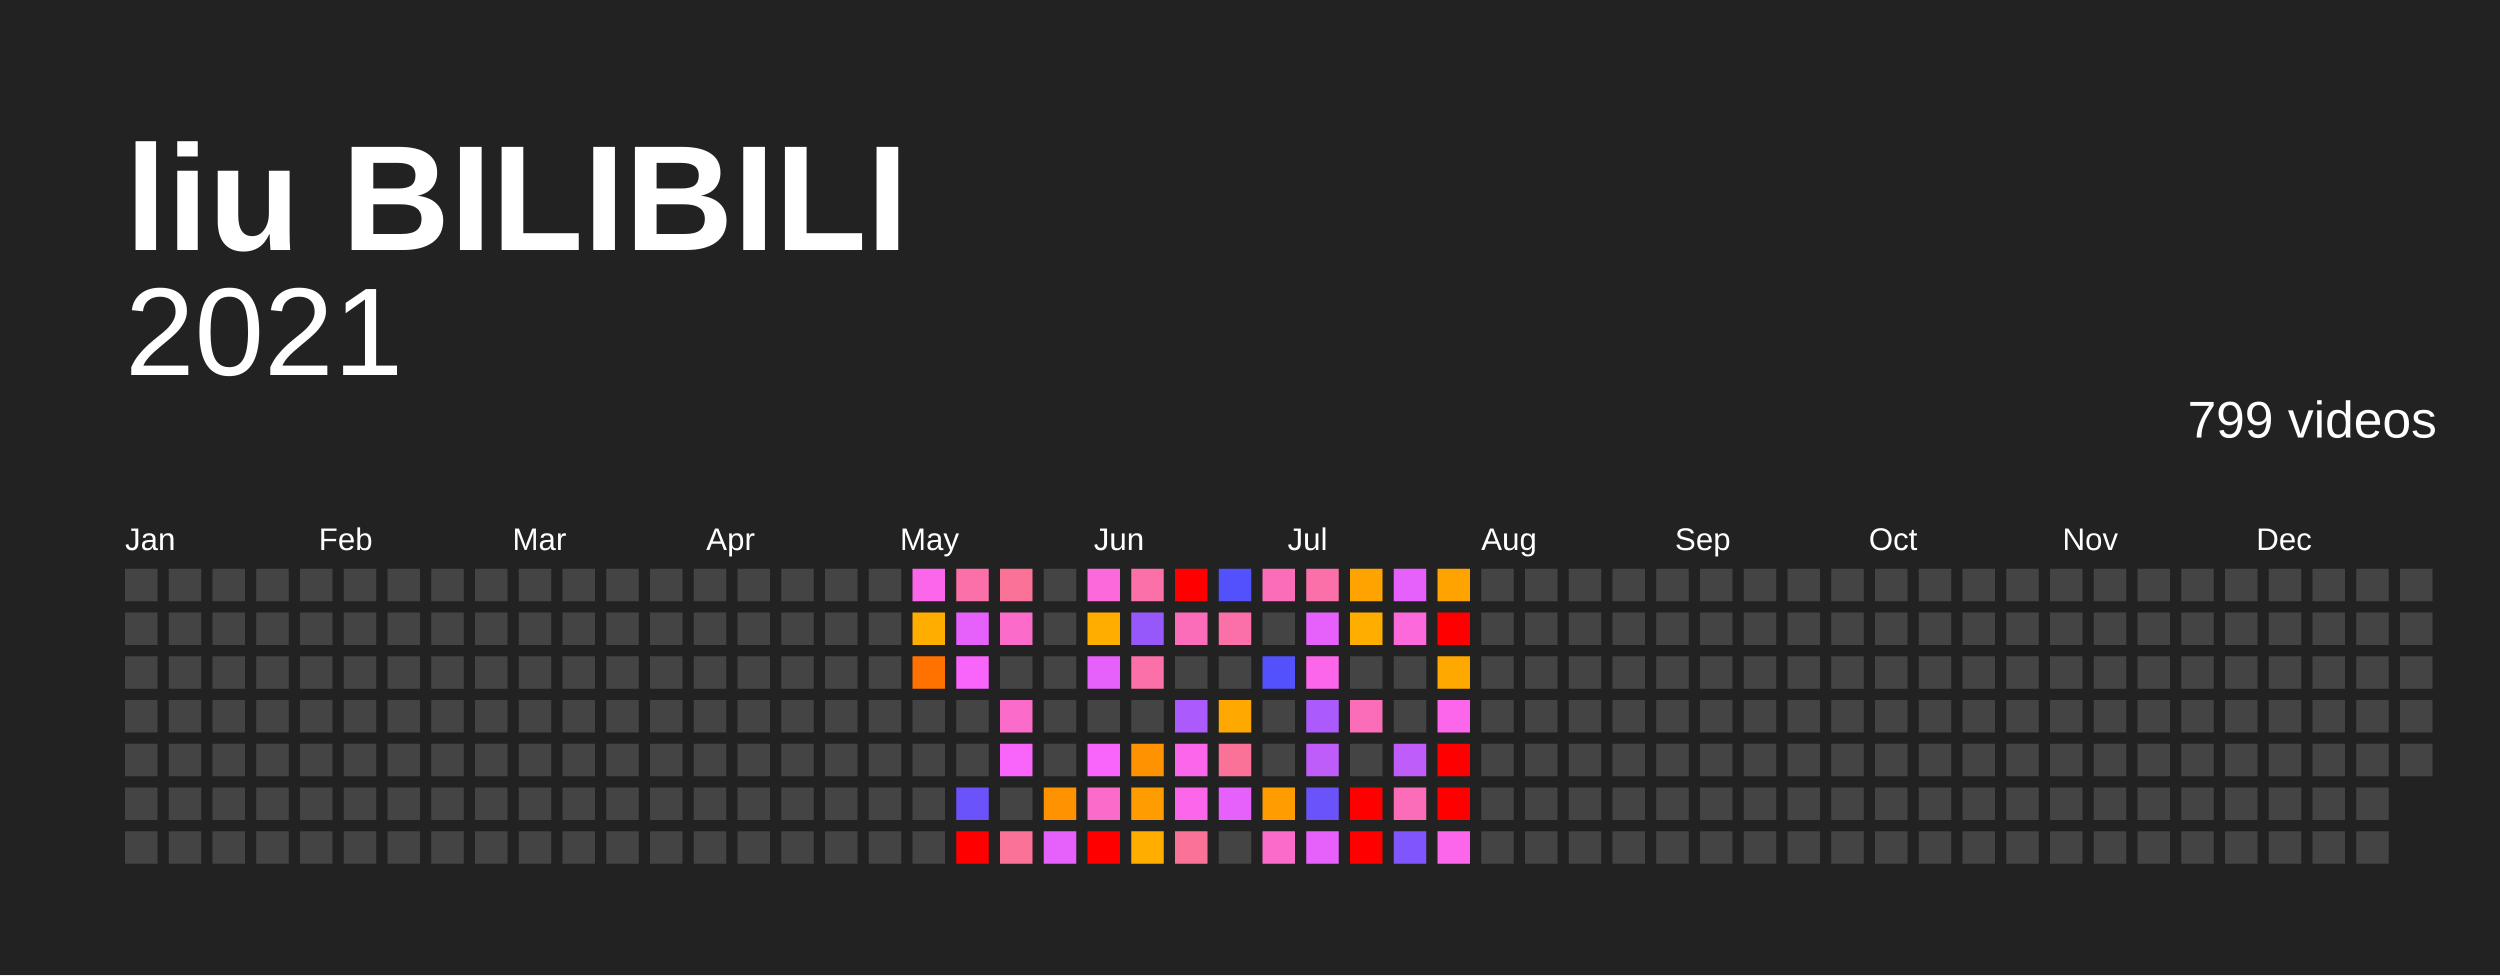
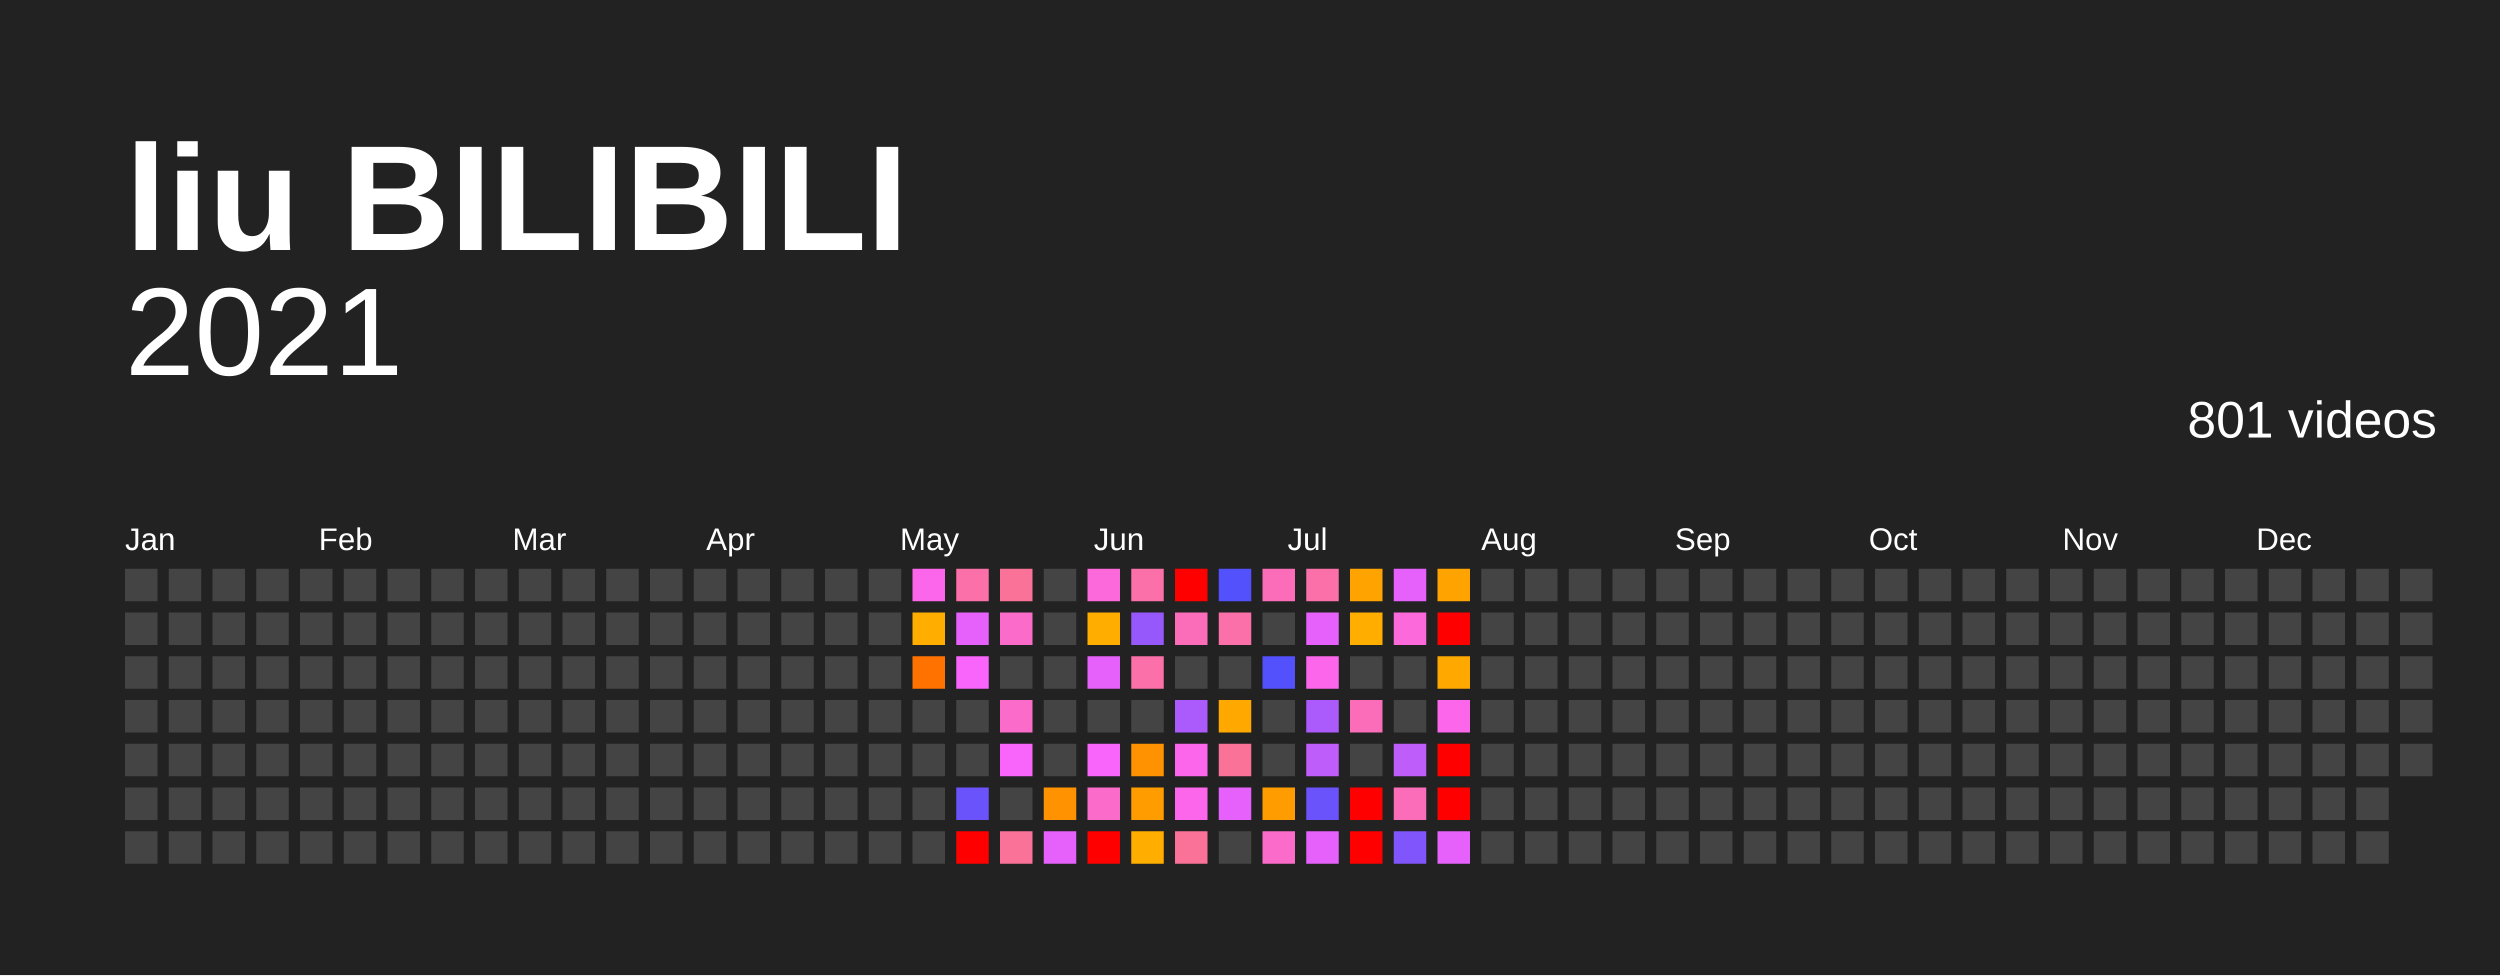
<svg xmlns="http://www.w3.org/2000/svg" baseProfile="full" height="78mm" version="1.1" viewBox="0,0,200,78" width="200mm">
  <defs />
  <rect fill="#222222" height="78" width="200" x="0" y="0" />
  <text fill="#FFFFFF" style="font-size:12px; font-family:Arial; font-weight:bold;" x="10" y="20">liu BILIBILI</text>
  <text alignment-baseline="hanging" fill="#FFFFFF" style="font-size:10.0px; font-family:Arial;" x="10" y="30">2021</text>
-   <text alignment-baseline="hanging" fill="#FFFFFF" style="font-size:4.125px; font-family:Arial;" x="175" y="35">799 videos</text>
+   <text alignment-baseline="hanging" fill="#FFFFFF" style="font-size:4.125px; font-family:Arial;" x="175" y="35">801 videos</text>
  <text fill="#FFFFFF" style="font-size:2.5px; font-family:Arial" x="10.0" y="44">Jan</text>
  <text fill="#FFFFFF" style="font-size:2.5px; font-family:Arial" x="25.5" y="44">Feb</text>
  <text fill="#FFFFFF" style="font-size:2.5px; font-family:Arial" x="41.0" y="44">Mar</text>
  <text fill="#FFFFFF" style="font-size:2.5px; font-family:Arial" x="56.5" y="44">Apr</text>
  <text fill="#FFFFFF" style="font-size:2.5px; font-family:Arial" x="72.0" y="44">May</text>
  <text fill="#FFFFFF" style="font-size:2.5px; font-family:Arial" x="87.5" y="44">Jun</text>
  <text fill="#FFFFFF" style="font-size:2.5px; font-family:Arial" x="103.0" y="44">Jul</text>
  <text fill="#FFFFFF" style="font-size:2.5px; font-family:Arial" x="118.5" y="44">Aug</text>
  <text fill="#FFFFFF" style="font-size:2.5px; font-family:Arial" x="134.0" y="44">Sep</text>
  <text fill="#FFFFFF" style="font-size:2.5px; font-family:Arial" x="149.5" y="44">Oct</text>
  <text fill="#FFFFFF" style="font-size:2.5px; font-family:Arial" x="165.0" y="44">Nov</text>
  <text fill="#FFFFFF" style="font-size:2.5px; font-family:Arial" x="180.5" y="44">Dec</text>
  <rect fill="#444444" height="2.6" width="2.6" x="10.0" y="45.5" />
  <rect fill="#444444" height="2.6" width="2.6" x="10.0" y="49.0" />
  <rect fill="#444444" height="2.6" width="2.6" x="10.0" y="52.5" />
  <rect fill="#444444" height="2.6" width="2.6" x="10.0" y="56.0" />
  <rect fill="#444444" height="2.6" width="2.6" x="10.0" y="59.5" />
  <rect fill="#444444" height="2.6" width="2.6" x="10.0" y="63.0" />
  <rect fill="#444444" height="2.6" width="2.6" x="10.0" y="66.5" />
  <rect fill="#444444" height="2.6" width="2.6" x="13.5" y="45.5" />
  <rect fill="#444444" height="2.6" width="2.6" x="13.5" y="49.0" />
  <rect fill="#444444" height="2.6" width="2.6" x="13.5" y="52.5" />
  <rect fill="#444444" height="2.6" width="2.6" x="13.5" y="56.0" />
  <rect fill="#444444" height="2.6" width="2.6" x="13.5" y="59.5" />
  <rect fill="#444444" height="2.6" width="2.6" x="13.5" y="63.0" />
  <rect fill="#444444" height="2.6" width="2.6" x="13.5" y="66.5" />
  <rect fill="#444444" height="2.6" width="2.6" x="17.0" y="45.5" />
  <rect fill="#444444" height="2.6" width="2.6" x="17.0" y="49.0" />
  <rect fill="#444444" height="2.6" width="2.6" x="17.0" y="52.5" />
  <rect fill="#444444" height="2.6" width="2.6" x="17.0" y="56.0" />
  <rect fill="#444444" height="2.6" width="2.6" x="17.0" y="59.5" />
  <rect fill="#444444" height="2.6" width="2.6" x="17.0" y="63.0" />
  <rect fill="#444444" height="2.6" width="2.6" x="17.0" y="66.5" />
  <rect fill="#444444" height="2.6" width="2.6" x="20.5" y="45.5" />
  <rect fill="#444444" height="2.6" width="2.6" x="20.5" y="49.0" />
  <rect fill="#444444" height="2.6" width="2.6" x="20.5" y="52.5" />
  <rect fill="#444444" height="2.6" width="2.6" x="20.5" y="56.0" />
  <rect fill="#444444" height="2.6" width="2.6" x="20.5" y="59.5" />
  <rect fill="#444444" height="2.6" width="2.6" x="20.5" y="63.0" />
  <rect fill="#444444" height="2.6" width="2.6" x="20.5" y="66.5" />
  <rect fill="#444444" height="2.6" width="2.6" x="24.0" y="45.5" />
  <rect fill="#444444" height="2.6" width="2.6" x="24.0" y="49.0" />
  <rect fill="#444444" height="2.6" width="2.6" x="24.0" y="52.5" />
  <rect fill="#444444" height="2.6" width="2.6" x="24.0" y="56.0" />
  <rect fill="#444444" height="2.6" width="2.6" x="24.0" y="59.5" />
  <rect fill="#444444" height="2.6" width="2.6" x="24.0" y="63.0" />
  <rect fill="#444444" height="2.6" width="2.6" x="24.0" y="66.5" />
  <rect fill="#444444" height="2.6" width="2.6" x="27.5" y="45.5" />
  <rect fill="#444444" height="2.6" width="2.6" x="27.5" y="49.0" />
  <rect fill="#444444" height="2.6" width="2.6" x="27.5" y="52.5" />
  <rect fill="#444444" height="2.6" width="2.6" x="27.5" y="56.0" />
  <rect fill="#444444" height="2.6" width="2.6" x="27.5" y="59.5" />
  <rect fill="#444444" height="2.6" width="2.6" x="27.5" y="63.0" />
  <rect fill="#444444" height="2.6" width="2.6" x="27.5" y="66.5" />
  <rect fill="#444444" height="2.6" width="2.6" x="31.0" y="45.5" />
  <rect fill="#444444" height="2.6" width="2.6" x="31.0" y="49.0" />
  <rect fill="#444444" height="2.6" width="2.6" x="31.0" y="52.5" />
  <rect fill="#444444" height="2.6" width="2.6" x="31.0" y="56.0" />
  <rect fill="#444444" height="2.6" width="2.6" x="31.0" y="59.5" />
  <rect fill="#444444" height="2.6" width="2.6" x="31.0" y="63.0" />
  <rect fill="#444444" height="2.6" width="2.6" x="31.0" y="66.5" />
  <rect fill="#444444" height="2.6" width="2.6" x="34.5" y="45.5" />
  <rect fill="#444444" height="2.6" width="2.6" x="34.5" y="49.0" />
  <rect fill="#444444" height="2.6" width="2.6" x="34.5" y="52.5" />
  <rect fill="#444444" height="2.6" width="2.6" x="34.5" y="56.0" />
  <rect fill="#444444" height="2.6" width="2.6" x="34.5" y="59.5" />
  <rect fill="#444444" height="2.6" width="2.6" x="34.5" y="63.0" />
  <rect fill="#444444" height="2.6" width="2.6" x="34.5" y="66.5" />
  <rect fill="#444444" height="2.6" width="2.6" x="38.0" y="45.5" />
  <rect fill="#444444" height="2.6" width="2.6" x="38.0" y="49.0" />
  <rect fill="#444444" height="2.6" width="2.6" x="38.0" y="52.5" />
  <rect fill="#444444" height="2.6" width="2.6" x="38.0" y="56.0" />
  <rect fill="#444444" height="2.6" width="2.6" x="38.0" y="59.5" />
  <rect fill="#444444" height="2.6" width="2.6" x="38.0" y="63.0" />
  <rect fill="#444444" height="2.6" width="2.6" x="38.0" y="66.5" />
  <rect fill="#444444" height="2.6" width="2.6" x="41.5" y="45.5" />
  <rect fill="#444444" height="2.6" width="2.6" x="41.5" y="49.0" />
  <rect fill="#444444" height="2.6" width="2.6" x="41.5" y="52.5" />
  <rect fill="#444444" height="2.6" width="2.6" x="41.5" y="56.0" />
  <rect fill="#444444" height="2.6" width="2.6" x="41.5" y="59.5" />
  <rect fill="#444444" height="2.6" width="2.6" x="41.5" y="63.0" />
  <rect fill="#444444" height="2.6" width="2.6" x="41.5" y="66.5" />
  <rect fill="#444444" height="2.6" width="2.6" x="45.0" y="45.5" />
  <rect fill="#444444" height="2.6" width="2.6" x="45.0" y="49.0" />
  <rect fill="#444444" height="2.6" width="2.6" x="45.0" y="52.5" />
  <rect fill="#444444" height="2.6" width="2.6" x="45.0" y="56.0" />
  <rect fill="#444444" height="2.6" width="2.6" x="45.0" y="59.5" />
  <rect fill="#444444" height="2.6" width="2.6" x="45.0" y="63.0" />
  <rect fill="#444444" height="2.6" width="2.6" x="45.0" y="66.5" />
  <rect fill="#444444" height="2.6" width="2.6" x="48.5" y="45.5" />
  <rect fill="#444444" height="2.6" width="2.6" x="48.5" y="49.0" />
  <rect fill="#444444" height="2.6" width="2.6" x="48.5" y="52.5" />
  <rect fill="#444444" height="2.6" width="2.6" x="48.5" y="56.0" />
  <rect fill="#444444" height="2.6" width="2.6" x="48.5" y="59.5" />
  <rect fill="#444444" height="2.6" width="2.6" x="48.5" y="63.0" />
  <rect fill="#444444" height="2.6" width="2.6" x="48.5" y="66.5" />
  <rect fill="#444444" height="2.6" width="2.6" x="52.0" y="45.5" />
  <rect fill="#444444" height="2.6" width="2.6" x="52.0" y="49.0" />
  <rect fill="#444444" height="2.6" width="2.6" x="52.0" y="52.5" />
  <rect fill="#444444" height="2.6" width="2.6" x="52.0" y="56.0" />
  <rect fill="#444444" height="2.6" width="2.6" x="52.0" y="59.5" />
  <rect fill="#444444" height="2.6" width="2.6" x="52.0" y="63.0" />
  <rect fill="#444444" height="2.6" width="2.6" x="52.0" y="66.5" />
  <rect fill="#444444" height="2.6" width="2.6" x="55.5" y="45.5" />
  <rect fill="#444444" height="2.6" width="2.6" x="55.5" y="49.0" />
  <rect fill="#444444" height="2.6" width="2.6" x="55.5" y="52.5" />
  <rect fill="#444444" height="2.6" width="2.6" x="55.5" y="56.0" />
  <rect fill="#444444" height="2.6" width="2.6" x="55.5" y="59.5" />
  <rect fill="#444444" height="2.6" width="2.6" x="55.5" y="63.0" />
  <rect fill="#444444" height="2.6" width="2.6" x="55.5" y="66.5" />
  <rect fill="#444444" height="2.6" width="2.6" x="59.0" y="45.5" />
  <rect fill="#444444" height="2.6" width="2.6" x="59.0" y="49.0" />
  <rect fill="#444444" height="2.6" width="2.6" x="59.0" y="52.5" />
  <rect fill="#444444" height="2.6" width="2.6" x="59.0" y="56.0" />
  <rect fill="#444444" height="2.6" width="2.6" x="59.0" y="59.5" />
  <rect fill="#444444" height="2.6" width="2.6" x="59.0" y="63.0" />
  <rect fill="#444444" height="2.6" width="2.6" x="59.0" y="66.5" />
  <rect fill="#444444" height="2.6" width="2.6" x="62.5" y="45.5" />
  <rect fill="#444444" height="2.6" width="2.6" x="62.5" y="49.0" />
  <rect fill="#444444" height="2.6" width="2.6" x="62.5" y="52.5" />
  <rect fill="#444444" height="2.6" width="2.6" x="62.5" y="56.0" />
  <rect fill="#444444" height="2.6" width="2.6" x="62.5" y="59.5" />
  <rect fill="#444444" height="2.6" width="2.6" x="62.5" y="63.0" />
  <rect fill="#444444" height="2.6" width="2.6" x="62.5" y="66.5" />
  <rect fill="#444444" height="2.6" width="2.6" x="66.0" y="45.5" />
  <rect fill="#444444" height="2.6" width="2.6" x="66.0" y="49.0" />
  <rect fill="#444444" height="2.6" width="2.6" x="66.0" y="52.5" />
  <rect fill="#444444" height="2.6" width="2.6" x="66.0" y="56.0" />
  <rect fill="#444444" height="2.6" width="2.6" x="66.0" y="59.5" />
  <rect fill="#444444" height="2.6" width="2.6" x="66.0" y="63.0" />
  <rect fill="#444444" height="2.6" width="2.6" x="66.0" y="66.5" />
  <rect fill="#444444" height="2.6" width="2.6" x="69.5" y="45.5" />
  <rect fill="#444444" height="2.6" width="2.6" x="69.5" y="49.0" />
  <rect fill="#444444" height="2.6" width="2.6" x="69.5" y="52.5" />
  <rect fill="#444444" height="2.6" width="2.6" x="69.5" y="56.0" />
  <rect fill="#444444" height="2.6" width="2.6" x="69.5" y="59.5" />
  <rect fill="#444444" height="2.6" width="2.6" x="69.5" y="63.0" />
  <rect fill="#444444" height="2.6" width="2.6" x="69.5" y="66.5" />
  <rect fill="#fb66eb" height="2.6" width="2.6" x="73.0" y="45.5" />
  <rect fill="#ffae00" height="2.6" width="2.6" x="73.0" y="49.0" />
  <rect fill="#ff7200" height="2.6" width="2.6" x="73.0" y="52.5" />
  <rect fill="#444444" height="2.6" width="2.6" x="73.0" y="56.0" />
  <rect fill="#444444" height="2.6" width="2.6" x="73.0" y="59.5" />
  <rect fill="#444444" height="2.6" width="2.6" x="73.0" y="63.0" />
  <rect fill="#444444" height="2.6" width="2.6" x="73.0" y="66.5" />
  <rect fill="#fb70a8" height="2.6" width="2.6" x="76.5" y="45.5" />
  <rect fill="#e661fb" height="2.6" width="2.6" x="76.5" y="49.0" />
  <rect fill="#f964fb" height="2.6" width="2.6" x="76.5" y="52.5" />
  <rect fill="#444444" height="2.6" width="2.6" x="76.5" y="56.0" />
  <rect fill="#444444" height="2.6" width="2.6" x="76.5" y="59.5" />
  <rect fill="#6a53fb" height="2.6" width="2.6" x="76.5" y="63.0" />
  <rect fill="red" height="2.6" width="2.6" x="76.5" y="66.5" />
  <rect fill="#fb7299" height="2.6" width="2.6" x="80.0" y="45.5" />
  <rect fill="#fb6bc9" height="2.6" width="2.6" x="80.0" y="49.0" />
  <rect fill="#444444" height="2.6" width="2.6" x="80.0" y="52.5" />
  <rect fill="#fb6bc9" height="2.6" width="2.6" x="80.0" y="56.0" />
  <rect fill="#f964fb" height="2.6" width="2.6" x="80.0" y="59.5" />
  <rect fill="#444444" height="2.6" width="2.6" x="80.0" y="63.0" />
  <rect fill="#fb7299" height="2.6" width="2.6" x="80.0" y="66.5" />
  <rect fill="#444444" height="2.6" width="2.6" x="83.5" y="45.5" />
  <rect fill="#444444" height="2.6" width="2.6" x="83.5" y="49.0" />
  <rect fill="#444444" height="2.6" width="2.6" x="83.5" y="52.5" />
  <rect fill="#444444" height="2.6" width="2.6" x="83.5" y="56.0" />
  <rect fill="#444444" height="2.6" width="2.6" x="83.5" y="59.5" />
  <rect fill="#ff9200" height="2.6" width="2.6" x="83.5" y="63.0" />
  <rect fill="#e661fb" height="2.6" width="2.6" x="83.5" y="66.5" />
  <rect fill="#fb69da" height="2.6" width="2.6" x="87.0" y="45.5" />
  <rect fill="#ffae00" height="2.6" width="2.6" x="87.0" y="49.0" />
  <rect fill="#e661fb" height="2.6" width="2.6" x="87.0" y="52.5" />
  <rect fill="#444444" height="2.6" width="2.6" x="87.0" y="56.0" />
  <rect fill="#f964fb" height="2.6" width="2.6" x="87.0" y="59.5" />
  <rect fill="#fb6bc9" height="2.6" width="2.6" x="87.0" y="63.0" />
  <rect fill="red" height="2.6" width="2.6" x="87.0" y="66.5" />
  <rect fill="#fb70a8" height="2.6" width="2.6" x="90.5" y="45.5" />
  <rect fill="#9658fb" height="2.6" width="2.6" x="90.5" y="49.0" />
  <rect fill="#fb70a8" height="2.6" width="2.6" x="90.5" y="52.5" />
  <rect fill="#444444" height="2.6" width="2.6" x="90.5" y="56.0" />
  <rect fill="#ff9200" height="2.6" width="2.6" x="90.5" y="59.5" />
  <rect fill="#ff9d00" height="2.6" width="2.6" x="90.5" y="63.0" />
  <rect fill="#ffae00" height="2.6" width="2.6" x="90.5" y="66.5" />
  <rect fill="red" height="2.6" width="2.6" x="94.0" y="45.5" />
  <rect fill="#fb6db8" height="2.6" width="2.6" x="94.0" y="49.0" />
  <rect fill="#444444" height="2.6" width="2.6" x="94.0" y="52.5" />
  <rect fill="#ab5afb" height="2.6" width="2.6" x="94.0" y="56.0" />
  <rect fill="#fb66eb" height="2.6" width="2.6" x="94.0" y="59.5" />
  <rect fill="#fb66eb" height="2.6" width="2.6" x="94.0" y="63.0" />
  <rect fill="#fb7299" height="2.6" width="2.6" x="94.0" y="66.5" />
  <rect fill="#5351fc" height="2.6" width="2.6" x="97.5" y="45.5" />
  <rect fill="#fb70a8" height="2.6" width="2.6" x="97.5" y="49.0" />
  <rect fill="#444444" height="2.6" width="2.6" x="97.5" y="52.5" />
  <rect fill="#ffa800" height="2.6" width="2.6" x="97.5" y="56.0" />
  <rect fill="#fb7299" height="2.6" width="2.6" x="97.5" y="59.5" />
  <rect fill="#e661fb" height="2.6" width="2.6" x="97.5" y="63.0" />
  <rect fill="#444444" height="2.6" width="2.6" x="97.5" y="66.5" />
  <rect fill="#fb6db8" height="2.6" width="2.6" x="101.0" y="45.5" />
  <rect fill="#444444" height="2.6" width="2.6" x="101.0" y="49.0" />
  <rect fill="#5351fc" height="2.6" width="2.6" x="101.0" y="52.5" />
  <rect fill="#444444" height="2.6" width="2.6" x="101.0" y="56.0" />
  <rect fill="#444444" height="2.6" width="2.6" x="101.0" y="59.5" />
  <rect fill="#ff9d00" height="2.6" width="2.6" x="101.0" y="63.0" />
  <rect fill="#fb6bc9" height="2.6" width="2.6" x="101.0" y="66.5" />
  <rect fill="#fb70a8" height="2.6" width="2.6" x="104.5" y="45.5" />
  <rect fill="#e661fb" height="2.6" width="2.6" x="104.5" y="49.0" />
  <rect fill="#fb66eb" height="2.6" width="2.6" x="104.5" y="52.5" />
  <rect fill="#ab5afb" height="2.6" width="2.6" x="104.5" y="56.0" />
  <rect fill="#bf5dfb" height="2.6" width="2.6" x="104.5" y="59.5" />
  <rect fill="#6a53fb" height="2.6" width="2.6" x="104.5" y="63.0" />
  <rect fill="#e661fb" height="2.6" width="2.6" x="104.5" y="66.5" />
  <rect fill="#ffa300" height="2.6" width="2.6" x="108.0" y="45.5" />
  <rect fill="#ffae00" height="2.6" width="2.6" x="108.0" y="49.0" />
  <rect fill="#444444" height="2.6" width="2.6" x="108.0" y="52.5" />
  <rect fill="#fb6db8" height="2.6" width="2.6" x="108.0" y="56.0" />
  <rect fill="#444444" height="2.6" width="2.6" x="108.0" y="59.5" />
  <rect fill="red" height="2.6" width="2.6" x="108.0" y="63.0" />
  <rect fill="red" height="2.6" width="2.6" x="108.0" y="66.5" />
  <rect fill="#e661fb" height="2.6" width="2.6" x="111.5" y="45.5" />
  <rect fill="#fb69da" height="2.6" width="2.6" x="111.5" y="49.0" />
  <rect fill="#444444" height="2.6" width="2.6" x="111.5" y="52.5" />
  <rect fill="#444444" height="2.6" width="2.6" x="111.5" y="56.0" />
  <rect fill="#bf5dfb" height="2.6" width="2.6" x="111.5" y="59.5" />
  <rect fill="#fb6db8" height="2.6" width="2.6" x="111.5" y="63.0" />
  <rect fill="#8055fb" height="2.6" width="2.6" x="111.5" y="66.5" />
  <rect fill="#ffa300" height="2.6" width="2.6" x="115.0" y="45.5" />
  <rect fill="red" height="2.6" width="2.6" x="115.0" y="49.0" />
  <rect fill="#ffa800" height="2.6" width="2.6" x="115.0" y="52.5" />
  <rect fill="#fb66eb" height="2.6" width="2.6" x="115.0" y="56.0" />
  <rect fill="red" height="2.6" width="2.6" x="115.0" y="59.5" />
  <rect fill="red" height="2.6" width="2.6" x="115.0" y="63.0" />
-   <rect fill="#fb66eb" height="2.6" width="2.6" x="115.0" y="66.5" />
+   <rect fill="#e661fb" height="2.6" width="2.6" x="115.0" y="66.5" />
  <rect fill="#444444" height="2.6" width="2.6" x="118.5" y="45.5" />
  <rect fill="#444444" height="2.6" width="2.6" x="118.5" y="49.0" />
  <rect fill="#444444" height="2.6" width="2.6" x="118.5" y="52.5" />
  <rect fill="#444444" height="2.6" width="2.6" x="118.5" y="56.0" />
  <rect fill="#444444" height="2.6" width="2.6" x="118.5" y="59.5" />
  <rect fill="#444444" height="2.6" width="2.6" x="118.5" y="63.0" />
  <rect fill="#444444" height="2.6" width="2.6" x="118.5" y="66.5" />
  <rect fill="#444444" height="2.6" width="2.6" x="122.0" y="45.5" />
  <rect fill="#444444" height="2.6" width="2.6" x="122.0" y="49.0" />
  <rect fill="#444444" height="2.6" width="2.6" x="122.0" y="52.5" />
  <rect fill="#444444" height="2.6" width="2.6" x="122.0" y="56.0" />
  <rect fill="#444444" height="2.6" width="2.6" x="122.0" y="59.5" />
  <rect fill="#444444" height="2.6" width="2.6" x="122.0" y="63.0" />
  <rect fill="#444444" height="2.6" width="2.6" x="122.0" y="66.5" />
  <rect fill="#444444" height="2.6" width="2.6" x="125.5" y="45.5" />
  <rect fill="#444444" height="2.6" width="2.6" x="125.5" y="49.0" />
  <rect fill="#444444" height="2.6" width="2.6" x="125.5" y="52.5" />
  <rect fill="#444444" height="2.6" width="2.6" x="125.5" y="56.0" />
  <rect fill="#444444" height="2.6" width="2.6" x="125.5" y="59.5" />
  <rect fill="#444444" height="2.6" width="2.6" x="125.5" y="63.0" />
  <rect fill="#444444" height="2.6" width="2.6" x="125.5" y="66.5" />
  <rect fill="#444444" height="2.6" width="2.6" x="129.0" y="45.5" />
  <rect fill="#444444" height="2.6" width="2.6" x="129.0" y="49.0" />
  <rect fill="#444444" height="2.6" width="2.6" x="129.0" y="52.5" />
  <rect fill="#444444" height="2.6" width="2.6" x="129.0" y="56.0" />
  <rect fill="#444444" height="2.6" width="2.6" x="129.0" y="59.5" />
  <rect fill="#444444" height="2.6" width="2.6" x="129.0" y="63.0" />
  <rect fill="#444444" height="2.6" width="2.6" x="129.0" y="66.5" />
  <rect fill="#444444" height="2.6" width="2.6" x="132.5" y="45.5" />
  <rect fill="#444444" height="2.6" width="2.6" x="132.5" y="49.0" />
  <rect fill="#444444" height="2.6" width="2.6" x="132.5" y="52.5" />
  <rect fill="#444444" height="2.6" width="2.6" x="132.5" y="56.0" />
  <rect fill="#444444" height="2.6" width="2.6" x="132.5" y="59.5" />
  <rect fill="#444444" height="2.6" width="2.6" x="132.5" y="63.0" />
  <rect fill="#444444" height="2.6" width="2.6" x="132.5" y="66.5" />
  <rect fill="#444444" height="2.6" width="2.6" x="136.0" y="45.5" />
  <rect fill="#444444" height="2.6" width="2.6" x="136.0" y="49.0" />
  <rect fill="#444444" height="2.6" width="2.6" x="136.0" y="52.5" />
  <rect fill="#444444" height="2.6" width="2.6" x="136.0" y="56.0" />
  <rect fill="#444444" height="2.6" width="2.6" x="136.0" y="59.5" />
  <rect fill="#444444" height="2.6" width="2.6" x="136.0" y="63.0" />
  <rect fill="#444444" height="2.6" width="2.6" x="136.0" y="66.5" />
  <rect fill="#444444" height="2.6" width="2.6" x="139.5" y="45.5" />
  <rect fill="#444444" height="2.6" width="2.6" x="139.5" y="49.0" />
  <rect fill="#444444" height="2.6" width="2.6" x="139.5" y="52.5" />
  <rect fill="#444444" height="2.6" width="2.6" x="139.5" y="56.0" />
  <rect fill="#444444" height="2.6" width="2.6" x="139.5" y="59.5" />
  <rect fill="#444444" height="2.6" width="2.6" x="139.5" y="63.0" />
  <rect fill="#444444" height="2.6" width="2.6" x="139.5" y="66.5" />
  <rect fill="#444444" height="2.6" width="2.6" x="143.0" y="45.5" />
  <rect fill="#444444" height="2.6" width="2.6" x="143.0" y="49.0" />
  <rect fill="#444444" height="2.6" width="2.6" x="143.0" y="52.5" />
  <rect fill="#444444" height="2.6" width="2.6" x="143.0" y="56.0" />
  <rect fill="#444444" height="2.6" width="2.6" x="143.0" y="59.5" />
  <rect fill="#444444" height="2.6" width="2.6" x="143.0" y="63.0" />
  <rect fill="#444444" height="2.6" width="2.6" x="143.0" y="66.5" />
  <rect fill="#444444" height="2.6" width="2.6" x="146.5" y="45.5" />
  <rect fill="#444444" height="2.6" width="2.6" x="146.5" y="49.0" />
  <rect fill="#444444" height="2.6" width="2.6" x="146.5" y="52.5" />
  <rect fill="#444444" height="2.6" width="2.6" x="146.5" y="56.0" />
  <rect fill="#444444" height="2.6" width="2.6" x="146.5" y="59.5" />
  <rect fill="#444444" height="2.6" width="2.6" x="146.5" y="63.0" />
  <rect fill="#444444" height="2.6" width="2.6" x="146.5" y="66.5" />
  <rect fill="#444444" height="2.6" width="2.6" x="150.0" y="45.5" />
  <rect fill="#444444" height="2.6" width="2.6" x="150.0" y="49.0" />
  <rect fill="#444444" height="2.6" width="2.6" x="150.0" y="52.5" />
  <rect fill="#444444" height="2.6" width="2.6" x="150.0" y="56.0" />
  <rect fill="#444444" height="2.6" width="2.6" x="150.0" y="59.5" />
  <rect fill="#444444" height="2.6" width="2.6" x="150.0" y="63.0" />
  <rect fill="#444444" height="2.6" width="2.6" x="150.0" y="66.5" />
  <rect fill="#444444" height="2.6" width="2.6" x="153.5" y="45.5" />
  <rect fill="#444444" height="2.6" width="2.6" x="153.5" y="49.0" />
  <rect fill="#444444" height="2.6" width="2.6" x="153.5" y="52.5" />
  <rect fill="#444444" height="2.6" width="2.6" x="153.5" y="56.0" />
  <rect fill="#444444" height="2.6" width="2.6" x="153.5" y="59.5" />
  <rect fill="#444444" height="2.6" width="2.6" x="153.5" y="63.0" />
  <rect fill="#444444" height="2.6" width="2.6" x="153.5" y="66.5" />
  <rect fill="#444444" height="2.6" width="2.6" x="157.0" y="45.5" />
  <rect fill="#444444" height="2.6" width="2.6" x="157.0" y="49.0" />
  <rect fill="#444444" height="2.6" width="2.6" x="157.0" y="52.5" />
  <rect fill="#444444" height="2.6" width="2.6" x="157.0" y="56.0" />
  <rect fill="#444444" height="2.6" width="2.6" x="157.0" y="59.5" />
  <rect fill="#444444" height="2.6" width="2.6" x="157.0" y="63.0" />
  <rect fill="#444444" height="2.6" width="2.6" x="157.0" y="66.5" />
  <rect fill="#444444" height="2.6" width="2.6" x="160.5" y="45.5" />
  <rect fill="#444444" height="2.6" width="2.6" x="160.5" y="49.0" />
  <rect fill="#444444" height="2.6" width="2.6" x="160.5" y="52.5" />
  <rect fill="#444444" height="2.6" width="2.6" x="160.5" y="56.0" />
  <rect fill="#444444" height="2.6" width="2.6" x="160.5" y="59.5" />
  <rect fill="#444444" height="2.6" width="2.6" x="160.5" y="63.0" />
  <rect fill="#444444" height="2.6" width="2.6" x="160.5" y="66.5" />
  <rect fill="#444444" height="2.6" width="2.6" x="164.0" y="45.5" />
  <rect fill="#444444" height="2.6" width="2.6" x="164.0" y="49.0" />
  <rect fill="#444444" height="2.6" width="2.6" x="164.0" y="52.5" />
  <rect fill="#444444" height="2.6" width="2.6" x="164.0" y="56.0" />
  <rect fill="#444444" height="2.6" width="2.6" x="164.0" y="59.5" />
  <rect fill="#444444" height="2.6" width="2.6" x="164.0" y="63.0" />
  <rect fill="#444444" height="2.6" width="2.6" x="164.0" y="66.5" />
  <rect fill="#444444" height="2.6" width="2.6" x="167.5" y="45.5" />
  <rect fill="#444444" height="2.6" width="2.6" x="167.5" y="49.0" />
  <rect fill="#444444" height="2.6" width="2.6" x="167.5" y="52.5" />
  <rect fill="#444444" height="2.6" width="2.6" x="167.5" y="56.0" />
  <rect fill="#444444" height="2.6" width="2.6" x="167.5" y="59.5" />
  <rect fill="#444444" height="2.6" width="2.6" x="167.5" y="63.0" />
  <rect fill="#444444" height="2.6" width="2.6" x="167.5" y="66.5" />
  <rect fill="#444444" height="2.6" width="2.6" x="171.0" y="45.5" />
  <rect fill="#444444" height="2.6" width="2.6" x="171.0" y="49.0" />
  <rect fill="#444444" height="2.6" width="2.6" x="171.0" y="52.5" />
  <rect fill="#444444" height="2.6" width="2.6" x="171.0" y="56.0" />
  <rect fill="#444444" height="2.6" width="2.6" x="171.0" y="59.5" />
  <rect fill="#444444" height="2.6" width="2.6" x="171.0" y="63.0" />
  <rect fill="#444444" height="2.6" width="2.6" x="171.0" y="66.5" />
  <rect fill="#444444" height="2.6" width="2.6" x="174.5" y="45.5" />
  <rect fill="#444444" height="2.6" width="2.6" x="174.5" y="49.0" />
  <rect fill="#444444" height="2.6" width="2.6" x="174.5" y="52.5" />
  <rect fill="#444444" height="2.6" width="2.6" x="174.5" y="56.0" />
  <rect fill="#444444" height="2.6" width="2.6" x="174.5" y="59.5" />
  <rect fill="#444444" height="2.6" width="2.6" x="174.5" y="63.0" />
  <rect fill="#444444" height="2.6" width="2.6" x="174.5" y="66.5" />
  <rect fill="#444444" height="2.6" width="2.6" x="178.0" y="45.5" />
  <rect fill="#444444" height="2.6" width="2.6" x="178.0" y="49.0" />
  <rect fill="#444444" height="2.6" width="2.6" x="178.0" y="52.5" />
  <rect fill="#444444" height="2.6" width="2.6" x="178.0" y="56.0" />
  <rect fill="#444444" height="2.6" width="2.6" x="178.0" y="59.5" />
  <rect fill="#444444" height="2.6" width="2.6" x="178.0" y="63.0" />
  <rect fill="#444444" height="2.6" width="2.6" x="178.0" y="66.5" />
  <rect fill="#444444" height="2.6" width="2.6" x="181.5" y="45.5" />
  <rect fill="#444444" height="2.6" width="2.6" x="181.5" y="49.0" />
  <rect fill="#444444" height="2.6" width="2.6" x="181.5" y="52.5" />
  <rect fill="#444444" height="2.6" width="2.6" x="181.5" y="56.0" />
  <rect fill="#444444" height="2.6" width="2.6" x="181.5" y="59.5" />
  <rect fill="#444444" height="2.6" width="2.6" x="181.5" y="63.0" />
  <rect fill="#444444" height="2.6" width="2.6" x="181.5" y="66.5" />
  <rect fill="#444444" height="2.6" width="2.6" x="185.0" y="45.5" />
  <rect fill="#444444" height="2.6" width="2.6" x="185.0" y="49.0" />
  <rect fill="#444444" height="2.6" width="2.6" x="185.0" y="52.5" />
  <rect fill="#444444" height="2.6" width="2.6" x="185.0" y="56.0" />
  <rect fill="#444444" height="2.6" width="2.6" x="185.0" y="59.5" />
  <rect fill="#444444" height="2.6" width="2.6" x="185.0" y="63.0" />
  <rect fill="#444444" height="2.6" width="2.6" x="185.0" y="66.5" />
  <rect fill="#444444" height="2.6" width="2.6" x="188.5" y="45.5" />
  <rect fill="#444444" height="2.6" width="2.6" x="188.5" y="49.0" />
  <rect fill="#444444" height="2.6" width="2.6" x="188.5" y="52.5" />
  <rect fill="#444444" height="2.6" width="2.6" x="188.5" y="56.0" />
  <rect fill="#444444" height="2.6" width="2.6" x="188.5" y="59.5" />
  <rect fill="#444444" height="2.6" width="2.6" x="188.5" y="63.0" />
  <rect fill="#444444" height="2.6" width="2.6" x="188.5" y="66.5" />
  <rect fill="#444444" height="2.6" width="2.6" x="192.0" y="45.5" />
  <rect fill="#444444" height="2.6" width="2.6" x="192.0" y="49.0" />
  <rect fill="#444444" height="2.6" width="2.6" x="192.0" y="52.5" />
  <rect fill="#444444" height="2.6" width="2.6" x="192.0" y="56.0" />
  <rect fill="#444444" height="2.6" width="2.6" x="192.0" y="59.5" />
</svg>
